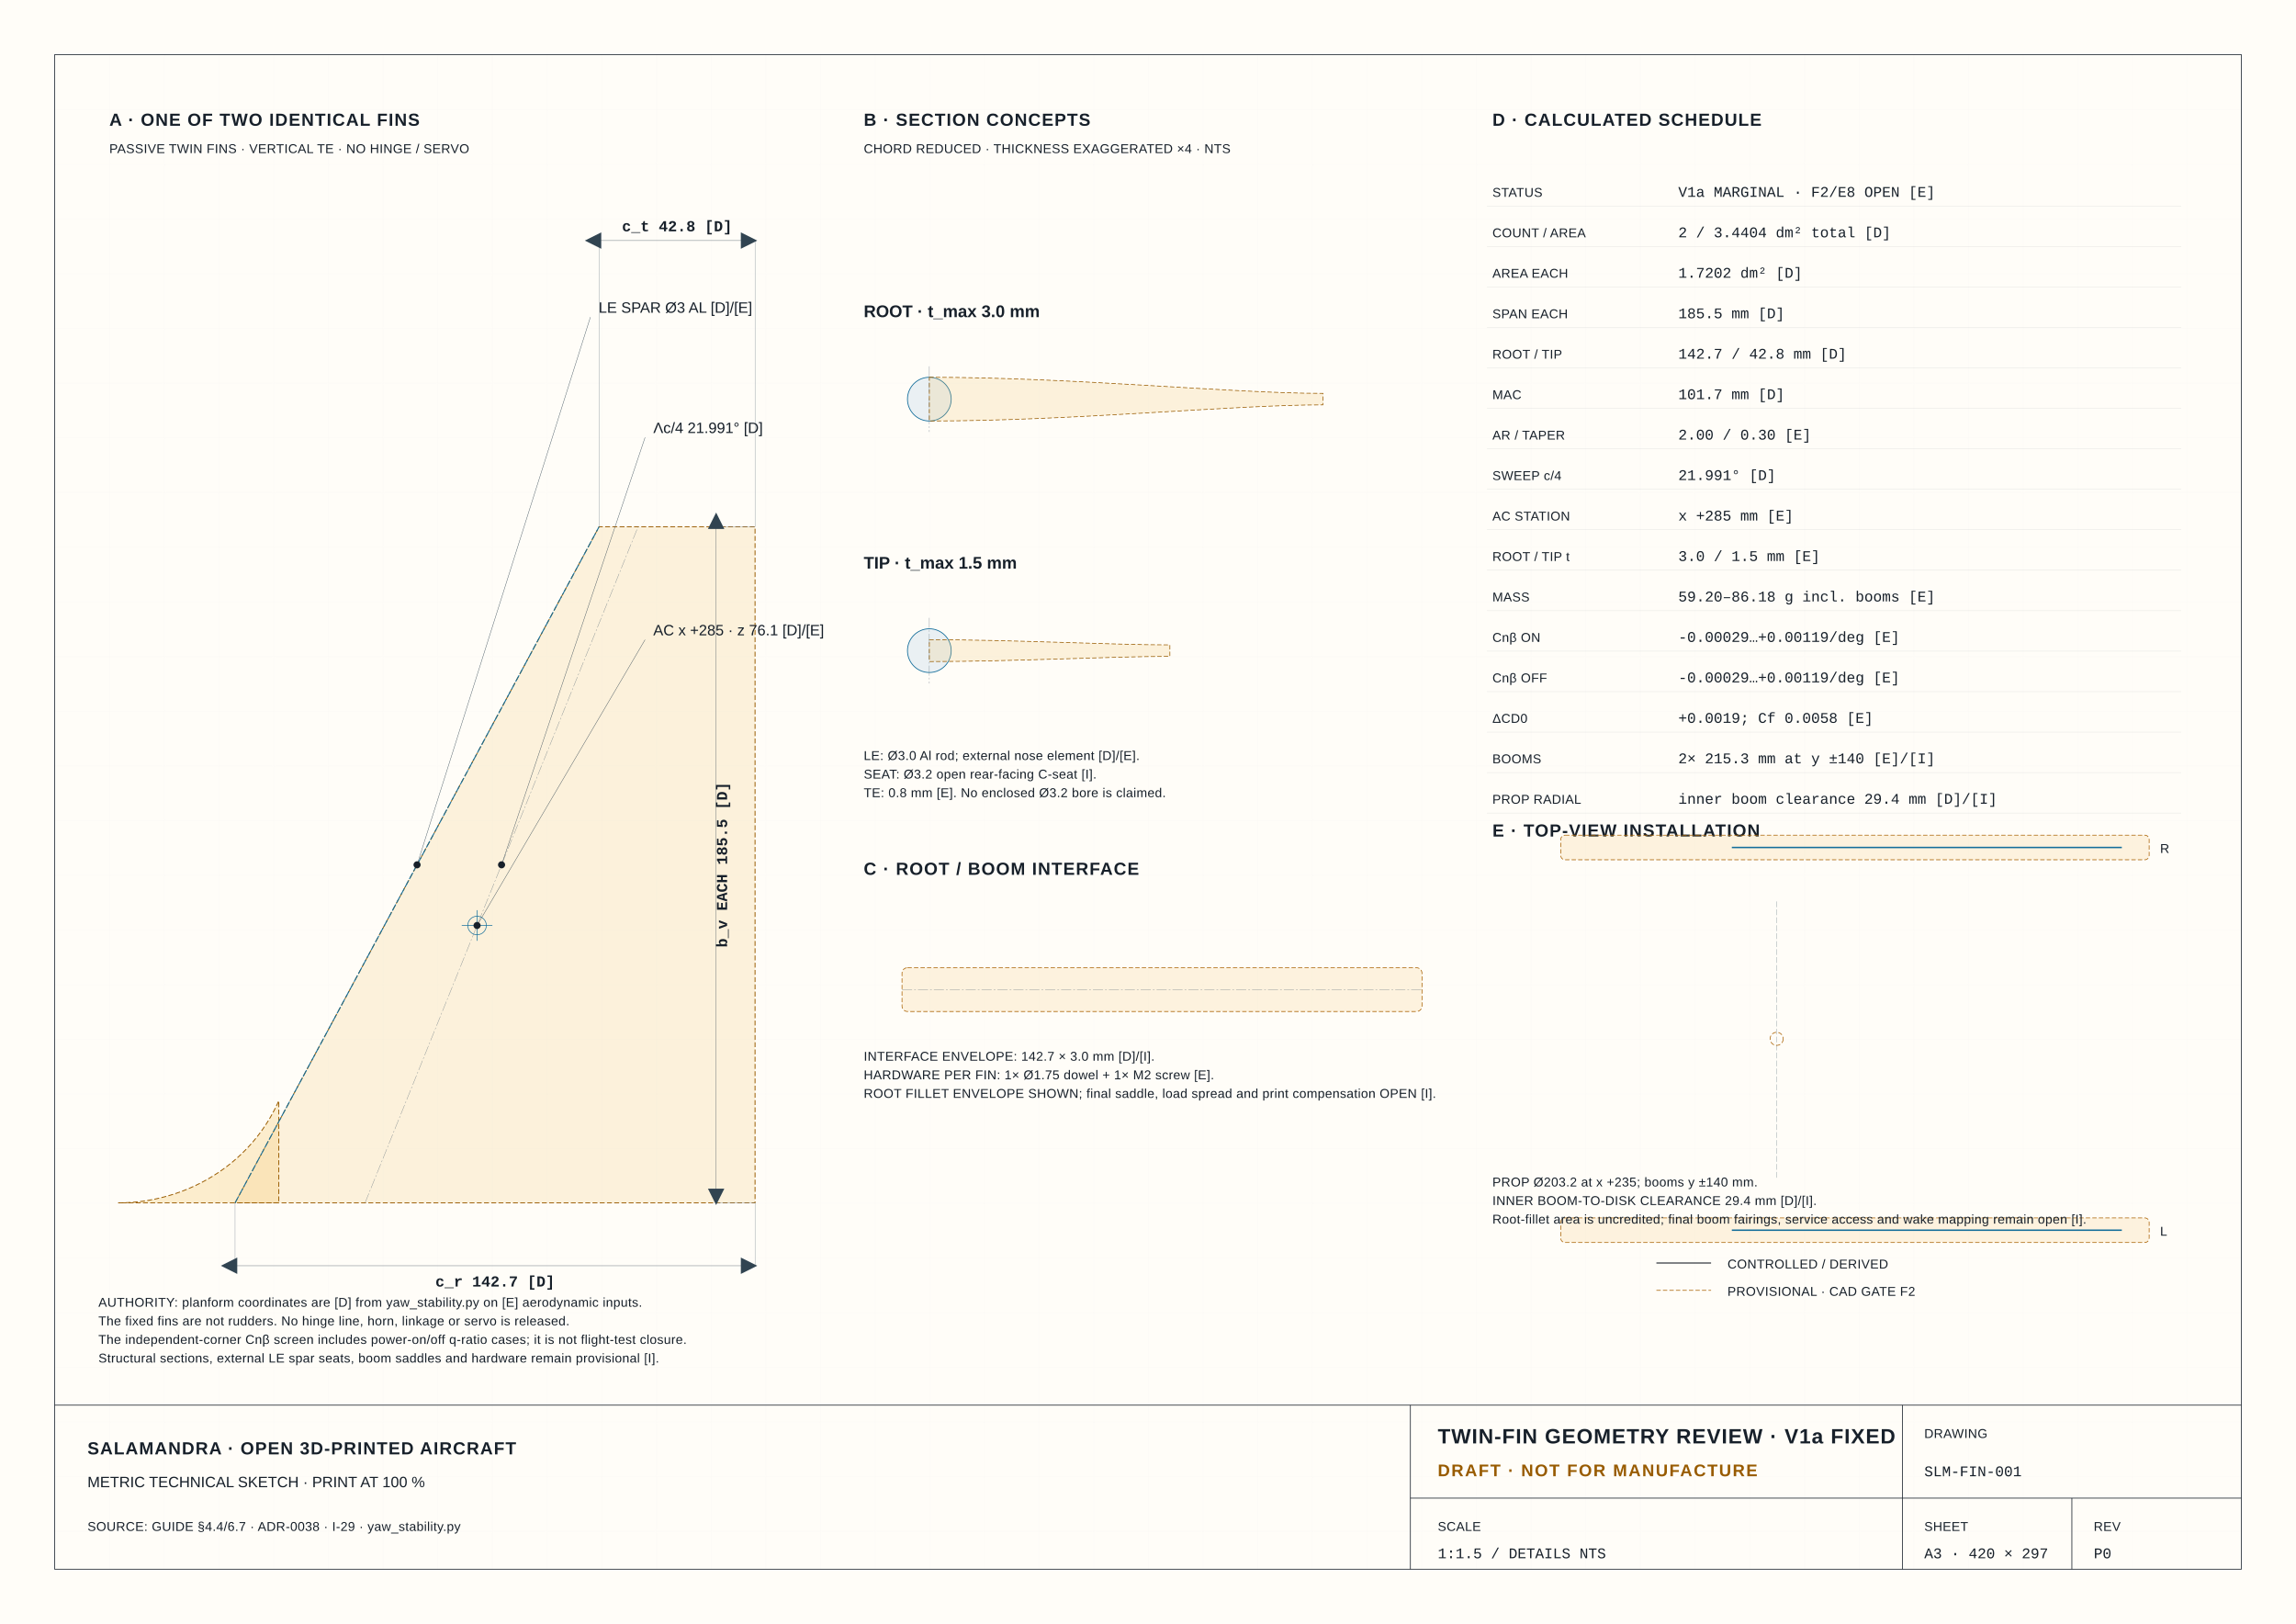
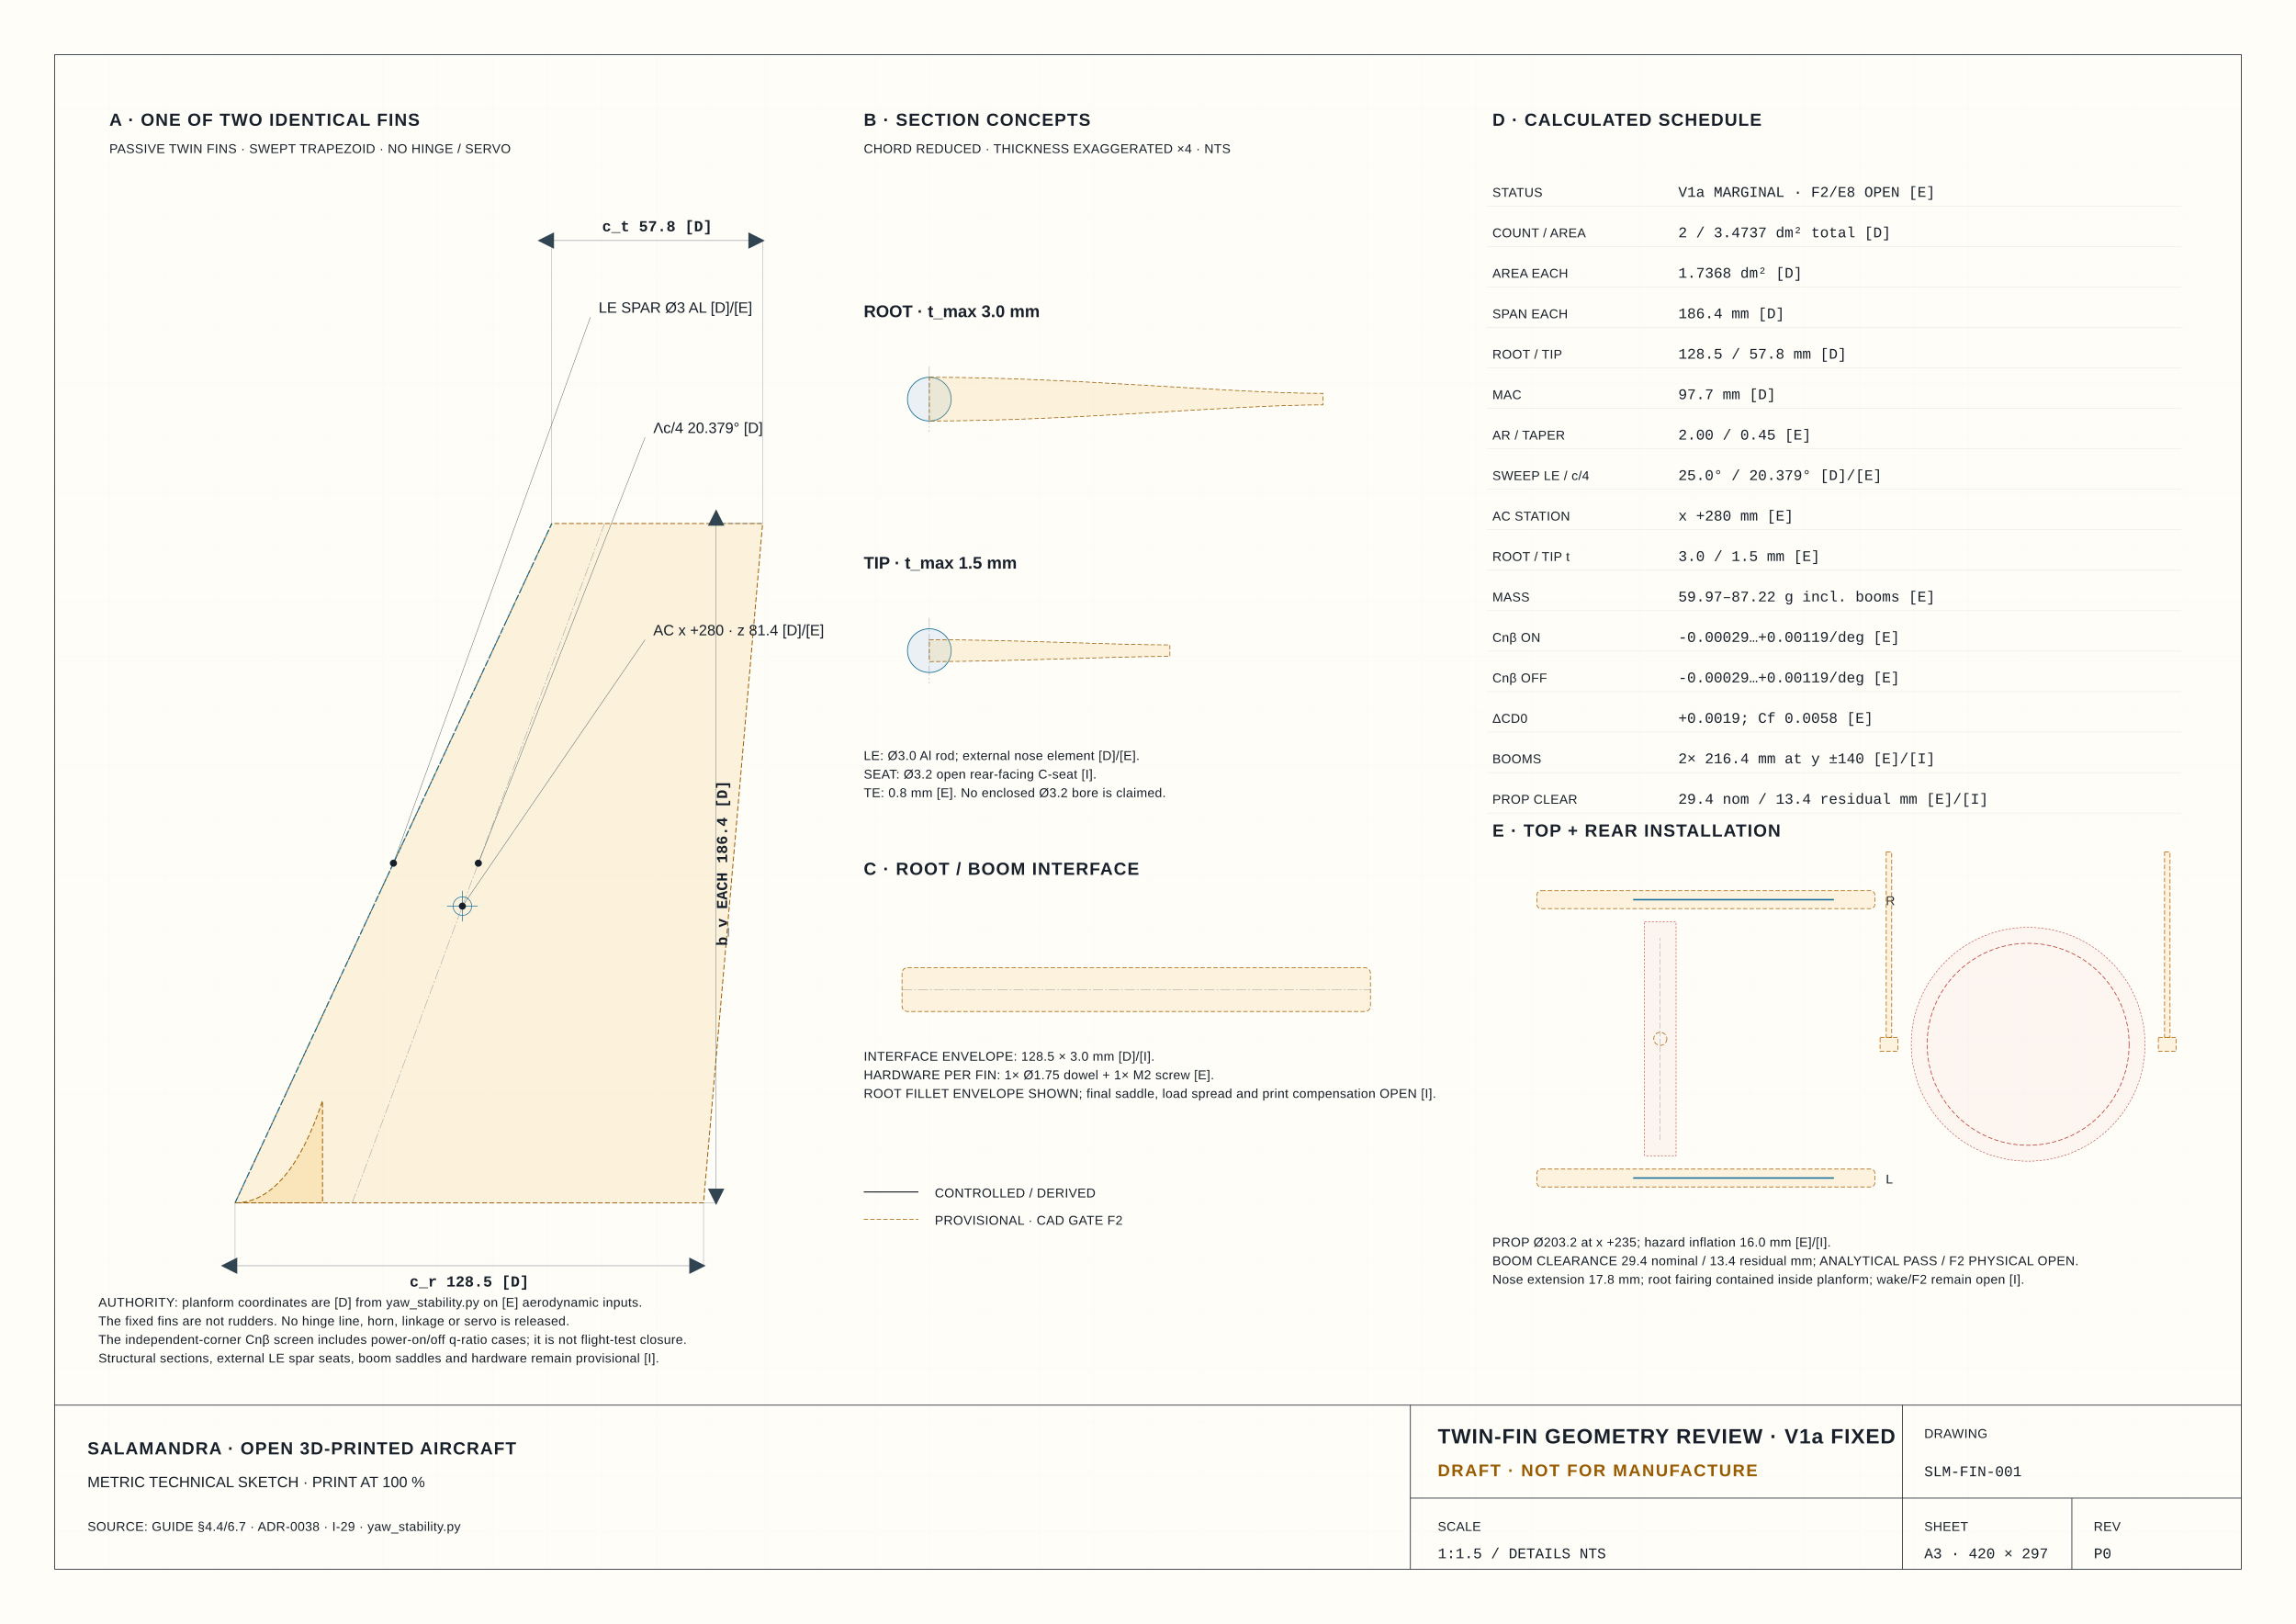
<svg xmlns="http://www.w3.org/2000/svg" width="420mm" height="297mm" viewBox="0 0 420 297" role="img" aria-labelledby="svg-title svg-desc">
  <defs>
    <pattern id="grid" width="10" height="10" patternUnits="userSpaceOnUse">
      <path d="M10 0H0V10" fill="none" stroke="#2e4757" stroke-opacity=".07" stroke-width=".16" />
    </pattern>
    <marker id="arrow-end" markerWidth="3" markerHeight="3" refX="2.6" refY="1.5" orient="auto" markerUnits="userSpaceOnUse">
      <path d="M0 0L3 1.5L0 3Z" fill="#314451" />
    </marker>
    <marker id="arrow-start" markerWidth="3" markerHeight="3" refX=".4" refY="1.5" orient="auto-start-reverse" markerUnits="userSpaceOnUse">
      <path d="M0 0L3 1.5L0 3Z" fill="#314451" />
    </marker>
    <style>
          :root { color-scheme: light; }
          * { vector-effect: non-scaling-stroke; }
          .sheet { fill: #fffdf8; }
          .grid { fill: url(#grid); }
          .frame, .title-line { fill: none; stroke: #17202a; stroke-width: .5; }
          .outline { fill: none; stroke: #111820; stroke-width: .7; stroke-linejoin: round; }
          .medium { fill: none; stroke: #263746; stroke-width: .42; }
          .thin { fill: none; stroke: #455563; stroke-width: .25; }
          .hidden { fill: none; stroke: #667784; stroke-width: .25; stroke-dasharray: 2.4 1.4; }
          .centre { fill: none; stroke: #5a6c79; stroke-width: .2; stroke-dasharray: 7 1.4 1.2 1.4; }
          .station { fill: none; stroke: #6c7c87; stroke-width: .22; stroke-dasharray: 4 1.5; }
          .controlled-fill { fill: #eaf0f3; stroke: none; }
          .core-fill { fill: #d9e2e7; stroke: none; }
          .segment-fill-a { fill: #eef3f5; stroke: none; }
          .segment-fill-b { fill: #f7f9fa; stroke: none; }
          .elevon-fill { fill: #dcecf4; stroke: #24698f; stroke-width: .35; }
          .derived { fill: none; stroke: #146e9b; stroke-width: .45; }
          .derived-fill { fill: #146e9b; stroke: none; }
          .provisional-line { fill: none; stroke: #a86000; stroke-width: .48; stroke-dasharray: 3 1.5; }
          .provisional-fill { fill: #f4c46a; fill-opacity: .18; stroke: #a86000; stroke-width: .48; stroke-dasharray: 3 1.5; }
          .provisional-dot { fill: #b76e00; stroke: none; }
          .datum-dot { fill: #17202a; stroke: none; }
          .dimension, .extension, .leader { fill: none; stroke: #314451; stroke-width: .22; }
          .extension { stroke: #71808a; }
          .leader { stroke-width: .25; }
          text { font-family: Arial, Helvetica, sans-serif; fill: #17202a; }
          .sheet-title { font-size: 5.2px; font-weight: 700; letter-spacing: .35px; }
          .block-title { font-size: 3.8px; font-weight: 700; letter-spacing: .16px; }
          .sheet-subtitle { font-size: 3.2px; font-weight: 600; letter-spacing: .18px; }
          .label { font-size: 3.1px; font-weight: 600; }
          .note { font-size: 2.75px; }
          .micro { font-size: 2.35px; letter-spacing: .05px; }
          .dimension-text { font: 600 2.8px 'Courier New', Consolas, monospace; }
          .mono { font: 2.7px 'Courier New', Consolas, monospace; }
          .provisional-text { font-size: 2.65px; font-weight: 600; fill: #985b00; }
          .status { font-size: 3.1px; font-weight: 700; fill: #985b00; letter-spacing: .25px; }
          .watermark { font-size: 8px; font-weight: 700; fill: #b76e00; fill-opacity: .08; letter-spacing: .8px; }
        </style>
  </defs>
  <rect width="420" height="297" class="sheet" />
  <rect x="10" y="10" width="400" height="277" class="grid" />
  <rect x="10" y="10" width="400" height="277" class="frame" />
  <line x1="10" y1="257" x2="410" y2="257" class="title-line" />
  <line x1="258" y1="257" x2="258" y2="287" class="title-line" />
  <line x1="348" y1="257" x2="348" y2="287" class="title-line" />
  <line x1="258" y1="274" x2="410" y2="274" class="title-line" />
  <line x1="379" y1="274" x2="379" y2="287" class="title-line" />
  <text x="16" y="266" class="sheet-subtitle" text-anchor="start">SALAMANDRA · OPEN 3D-PRINTED AIRCRAFT</text>
  <text x="16" y="272" class="note" text-anchor="start">METRIC TECHNICAL SKETCH · PRINT AT 100 %</text>
  <text x="16" y="280" class="micro" text-anchor="start">SOURCE: GUIDE §4.4/6.7 · ADR-0038 · I-29 · yaw_stability.py</text>
  <text x="263" y="264" class="block-title" text-anchor="start" style="font-size:3.8px">TWIN-FIN GEOMETRY REVIEW · V1a FIXED</text>
  <text x="263" y="270" class="status" text-anchor="start">DRAFT · NOT FOR MANUFACTURE</text>
  <text x="352" y="263" class="micro" text-anchor="start">DRAWING</text>
  <text x="352" y="270" class="mono" text-anchor="start">SLM-FIN-001</text>
  <text x="263" y="280" class="micro" text-anchor="start">SCALE</text>
  <text x="263" y="285" class="mono" text-anchor="start">1:1.5 / DETAILS NTS</text>
  <text x="352" y="280" class="micro" text-anchor="start">SHEET</text>
  <text x="352" y="285" class="mono" text-anchor="start">A3 · 420 × 297</text>
  <text x="383" y="280" class="micro" text-anchor="start">REV</text>
  <text x="383" y="285" class="mono" text-anchor="start">P0</text>
-   <line x1="303" y1="231" x2="313" y2="231" class="outline" />
-   <text x="316" y="232" class="micro" text-anchor="start">CONTROLLED / DERIVED</text>
-   <line x1="303" y1="236" x2="313" y2="236" class="provisional-line" />
-   <text x="316" y="237" class="micro" text-anchor="start">PROVISIONAL · CAD GATE F2</text>
+   <line x1="158" y1="218" x2="168" y2="218" class="outline" />
+   <text x="171" y="219" class="micro" text-anchor="start">CONTROLLED / DERIVED</text>
+   <line x1="158" y1="223" x2="168" y2="223" class="provisional-line" />
+   <text x="171" y="224" class="micro" text-anchor="start">PROVISIONAL · CAD GATE F2</text>
  <text x="20" y="23" class="sheet-subtitle" text-anchor="start">A · ONE OF TWO IDENTICAL FINS</text>
-   <text x="20" y="28" class="micro" text-anchor="start">PASSIVE TWIN FINS · VERTICAL TE · NO HINGE / SERVO</text>
-   <polygon points="43,220 109.584,96.344 138.12,96.344 138.12,220" class="provisional-fill" id="fin-v1a-planform" style="fill:#f4c46a;fill-opacity:.20;stroke:#985b00;stroke-width:.62;stroke-dasharray:3.4 1.6;stroke-linejoin:round" />
-   <path d="M 21.667 220 C 33.667 220 45.667 213.333 51 201.333 L 51 220 Z" class="provisional-fill" id="fin-root-fillet-envelope" style="fill:#f4c46a;fill-opacity:.30;stroke:#985b00;stroke-width:.62;stroke-dasharray:3.4 1.6;stroke-linejoin:round" />
-   <line x1="66.78" y1="220" x2="116.718" y2="96.344" class="centre" id="fin-quarter-chord-line" />
-   <line x1="43" y1="220" x2="109.584" y2="96.344" class="derived" id="fin-leading-edge-spar" style="stroke:#146e9b;stroke-width:.70;stroke-dasharray:5 1.2" />
-   <circle cx="87.267" cy="169.269" r="1.7" class="derived" id="fin-aerodynamic-centre" />
-   <line x1="84.467" y1="169.269" x2="90.067" y2="169.269" class="derived" />
-   <line x1="87.267" y1="166.469" x2="87.267" y2="172.069" class="derived" />
-   <line x1="138.12" y1="96.344" x2="131" y2="96.344" class="extension" />
-   <line x1="138.12" y1="220" x2="131" y2="220" class="extension" />
-   <line x1="131" y1="96.344" x2="131" y2="220" class="dimension" marker-start="url(#arrow-start)" marker-end="url(#arrow-end)" />
-   <text x="133" y="158.172" class="dimension-text" text-anchor="middle" transform="rotate(-90 133 158.172)">b_v EACH 185.5 [D]</text>
+   <text x="20" y="28" class="micro" text-anchor="start">PASSIVE TWIN FINS · SWEPT TRAPEZOID · NO HINGE / SERVO</text>
+   <polygon points="43,220 100.94,95.748 139.501,95.748 128.691,220" class="provisional-fill" id="fin-v1a-planform" style="fill:#f4c46a;fill-opacity:.20;stroke:#985b00;stroke-width:.62;stroke-dasharray:3.4 1.6;stroke-linejoin:round" />
+   <path d="M 43 220 C 49.667 220 55 213.333 59 201.333 L 59 220 Z" class="provisional-fill" id="fin-root-fillet-envelope" style="fill:#f4c46a;fill-opacity:.30;stroke:#985b00;stroke-width:.62;stroke-dasharray:3.4 1.6;stroke-linejoin:round" />
+   <line x1="64.423" y1="220" x2="110.58" y2="95.748" class="centre" id="fin-quarter-chord-line" />
+   <line x1="43" y1="220" x2="100.94" y2="95.748" class="derived" id="fin-leading-edge-spar" style="stroke:#146e9b;stroke-width:.70;stroke-dasharray:5 1.2" />
+   <circle cx="84.583" cy="165.729" r="1.7" class="derived" id="fin-aerodynamic-centre" />
+   <line x1="81.783" y1="165.729" x2="87.383" y2="165.729" class="derived" />
+   <line x1="84.583" y1="162.929" x2="84.583" y2="168.529" class="derived" />
+   <line x1="139.501" y1="95.748" x2="131" y2="95.748" class="extension" />
+   <line x1="128.691" y1="220" x2="131" y2="220" class="extension" />
+   <line x1="131" y1="95.748" x2="131" y2="220" class="dimension" marker-start="url(#arrow-start)" marker-end="url(#arrow-end)" />
+   <text x="133" y="157.874" class="dimension-text" text-anchor="middle" transform="rotate(-90 133 157.874)">b_v EACH 186.4 [D]</text>
  <line x1="43" y1="220" x2="43" y2="231.5" class="extension" />
-   <line x1="138.12" y1="220" x2="138.12" y2="231.5" class="extension" />
-   <line x1="43" y1="231.5" x2="138.12" y2="231.5" class="dimension" marker-start="url(#arrow-start)" marker-end="url(#arrow-end)" />
-   <text x="90.56" y="235.3" class="dimension-text" text-anchor="middle">c_r 142.7 [D]</text>
-   <line x1="109.584" y1="96.344" x2="109.584" y2="44" class="extension" />
-   <line x1="138.12" y1="96.344" x2="138.12" y2="44" class="extension" />
-   <line x1="109.584" y1="44" x2="138.12" y2="44" class="dimension" marker-start="url(#arrow-start)" marker-end="url(#arrow-end)" />
-   <text x="123.852" y="42.3" class="dimension-text" text-anchor="middle">c_t 42.8 [D]</text>
-   <line x1="87.267" y1="169.269" x2="118" y2="117" class="leader" />
-   <circle cx="87.267" cy="169.269" r="0.65" class="datum-dot" />
-   <text x="119.5" y="116.2" class="note" text-anchor="start">AC x +285 · z 76.1 [D]/[E]</text>
-   <line x1="91.749" y1="158.172" x2="118" y2="80" class="leader" />
-   <circle cx="91.749" cy="158.172" r="0.65" class="datum-dot" />
-   <text x="119.5" y="79.2" class="note" text-anchor="start">Λc/4 21.991° [D]</text>
-   <line x1="76.292" y1="158.172" x2="108" y2="58" class="leader" />
-   <circle cx="76.292" cy="158.172" r="0.65" class="datum-dot" />
+   <line x1="128.691" y1="220" x2="128.691" y2="231.5" class="extension" />
+   <line x1="43" y1="231.5" x2="128.691" y2="231.5" class="dimension" marker-start="url(#arrow-start)" marker-end="url(#arrow-end)" />
+   <text x="85.846" y="235.3" class="dimension-text" text-anchor="middle">c_r 128.5 [D]</text>
+   <line x1="100.94" y1="95.748" x2="100.94" y2="44" class="extension" />
+   <line x1="139.501" y1="95.748" x2="139.501" y2="44" class="extension" />
+   <line x1="100.94" y1="44" x2="139.501" y2="44" class="dimension" marker-start="url(#arrow-start)" marker-end="url(#arrow-end)" />
+   <text x="120.22" y="42.3" class="dimension-text" text-anchor="middle">c_t 57.8 [D]</text>
+   <line x1="84.583" y1="165.729" x2="118" y2="117" class="leader" />
+   <circle cx="84.583" cy="165.729" r="0.65" class="datum-dot" />
+   <text x="119.5" y="116.2" class="note" text-anchor="start">AC x +280 · z 81.4 [D]/[E]</text>
+   <line x1="87.501" y1="157.874" x2="118" y2="80" class="leader" />
+   <circle cx="87.501" cy="157.874" r="0.65" class="datum-dot" />
+   <text x="119.5" y="79.2" class="note" text-anchor="start">Λc/4 20.379° [D]</text>
+   <line x1="71.97" y1="157.874" x2="108" y2="58" class="leader" />
+   <circle cx="71.97" cy="157.874" r="0.65" class="datum-dot" />
  <text x="109.5" y="57.2" class="note" text-anchor="start">LE SPAR Ø3 AL [D]/[E]</text>
  <text x="158" y="23" class="sheet-subtitle" text-anchor="start">B · SECTION CONCEPTS</text>
  <text x="158" y="28" class="micro" text-anchor="start">CHORD REDUCED · THICKNESS EXAGGERATED ×4 · NTS</text>
  <circle cx="170" cy="73" r="4" class="derived" style="fill:#eaf0f3;stroke:#146e9b;stroke-width:.55" />
  <path d="M 170 69 C 196.4 69 225.28 71.95 242 71.95 L 242 74.05 C 225.28 74.05 196.4 77 170 77 Z" class="provisional-fill" style="fill:#f4c46a;fill-opacity:.20;stroke:#985b00;stroke-width:.48;stroke-dasharray:3 1.5" />
  <line x1="170" y1="67" x2="170" y2="79" class="centre" />
  <text x="158" y="58" class="label" text-anchor="start">ROOT · t_max 3.0 mm</text>
  <circle cx="170" cy="119" r="4" class="derived" style="fill:#eaf0f3;stroke:#146e9b;stroke-width:.55" />
  <path d="M 170 117 C 185.2 117 203.44 117.95 214 117.95 L 214 120.05 C 203.44 120.05 185.2 121 170 121 Z" class="provisional-fill" style="fill:#f4c46a;fill-opacity:.20;stroke:#985b00;stroke-width:.48;stroke-dasharray:3 1.5" />
  <line x1="170" y1="113" x2="170" y2="125" class="centre" />
  <text x="158" y="104" class="label" text-anchor="start">TIP · t_max 1.5 mm</text>
  <text x="158" y="139" class="micro" text-anchor="start">
    <tspan x="158" dy="0">LE: Ø3.0 Al rod; external nose element [D]/[E].</tspan>
    <tspan x="158" dy="3.4">SEAT: Ø3.2 open rear-facing C-seat [I].</tspan>
    <tspan x="158" dy="3.4">TE: 0.8 mm [E]. No enclosed Ø3.2 bore is claimed.</tspan>
  </text>
  <text x="158" y="160" class="sheet-subtitle" text-anchor="start">C · ROOT / BOOM INTERFACE</text>
-   <rect x="165" y="177" width="95.12" height="8" rx="1" class="provisional-fill" id="fin-root-interface-envelope" />
-   <line x1="165" y1="181" x2="260.12" y2="181" class="centre" />
+   <rect x="165" y="177" width="85.691" height="8" rx="1" class="provisional-fill" id="fin-root-interface-envelope" />
+   <line x1="165" y1="181" x2="250.691" y2="181" class="centre" />
  <text x="158" y="194" class="micro" text-anchor="start">
-     <tspan x="158" dy="0">INTERFACE ENVELOPE: 142.7 × 3.0 mm [D]/[I].</tspan>
+     <tspan x="158" dy="0">INTERFACE ENVELOPE: 128.5 × 3.0 mm [D]/[I].</tspan>
    <tspan x="158" dy="3.4">HARDWARE PER FIN: 1× Ø1.75 dowel + 1× M2 screw [E].</tspan>
    <tspan x="158" dy="3.4">ROOT FILLET ENVELOPE SHOWN; final saddle, load spread and print compensation OPEN [I].</tspan>
  </text>
  <text x="273" y="23" class="sheet-subtitle" text-anchor="start">D · CALCULATED SCHEDULE</text>
  <text x="273" y="36" class="micro" text-anchor="start" id="fin-schedule-name-0">STATUS</text>
  <text x="307" y="36" class="mono" text-anchor="start" id="fin-schedule-value-0">V1a MARGINAL · F2/E8 OPEN [E]</text>
  <line x1="272" y1="37.7" x2="399" y2="37.7" class="thin" style="stroke-opacity:.18" />
  <text x="273" y="43.4" class="micro" text-anchor="start" id="fin-schedule-name-1">COUNT / AREA</text>
-   <text x="307" y="43.4" class="mono" text-anchor="start" id="fin-schedule-value-1">2 / 3.4404 dm² total [D]</text>
+   <text x="307" y="43.4" class="mono" text-anchor="start" id="fin-schedule-value-1">2 / 3.4737 dm² total [D]</text>
  <line x1="272" y1="45.1" x2="399" y2="45.1" class="thin" style="stroke-opacity:.18" />
  <text x="273" y="50.8" class="micro" text-anchor="start" id="fin-schedule-name-2">AREA EACH</text>
-   <text x="307" y="50.8" class="mono" text-anchor="start" id="fin-schedule-value-2">1.7202 dm² [D]</text>
+   <text x="307" y="50.8" class="mono" text-anchor="start" id="fin-schedule-value-2">1.7368 dm² [D]</text>
  <line x1="272" y1="52.5" x2="399" y2="52.5" class="thin" style="stroke-opacity:.18" />
  <text x="273" y="58.2" class="micro" text-anchor="start" id="fin-schedule-name-3">SPAN EACH</text>
-   <text x="307" y="58.2" class="mono" text-anchor="start" id="fin-schedule-value-3">185.5 mm [D]</text>
+   <text x="307" y="58.2" class="mono" text-anchor="start" id="fin-schedule-value-3">186.4 mm [D]</text>
  <line x1="272" y1="59.9" x2="399" y2="59.9" class="thin" style="stroke-opacity:.18" />
  <text x="273" y="65.6" class="micro" text-anchor="start" id="fin-schedule-name-4">ROOT / TIP</text>
-   <text x="307" y="65.6" class="mono" text-anchor="start" id="fin-schedule-value-4">142.7 / 42.8 mm [D]</text>
+   <text x="307" y="65.6" class="mono" text-anchor="start" id="fin-schedule-value-4">128.5 / 57.8 mm [D]</text>
  <line x1="272" y1="67.3" x2="399" y2="67.3" class="thin" style="stroke-opacity:.18" />
  <text x="273" y="73" class="micro" text-anchor="start" id="fin-schedule-name-5">MAC</text>
-   <text x="307" y="73" class="mono" text-anchor="start" id="fin-schedule-value-5">101.7 mm [D]</text>
+   <text x="307" y="73" class="mono" text-anchor="start" id="fin-schedule-value-5">97.7 mm [D]</text>
  <line x1="272" y1="74.7" x2="399" y2="74.7" class="thin" style="stroke-opacity:.18" />
  <text x="273" y="80.4" class="micro" text-anchor="start" id="fin-schedule-name-6">AR / TAPER</text>
-   <text x="307" y="80.4" class="mono" text-anchor="start" id="fin-schedule-value-6">2.00 / 0.30 [E]</text>
+   <text x="307" y="80.4" class="mono" text-anchor="start" id="fin-schedule-value-6">2.00 / 0.45 [E]</text>
  <line x1="272" y1="82.1" x2="399" y2="82.1" class="thin" style="stroke-opacity:.18" />
-   <text x="273" y="87.8" class="micro" text-anchor="start" id="fin-schedule-name-7">SWEEP c/4</text>
-   <text x="307" y="87.8" class="mono" text-anchor="start" id="fin-schedule-value-7">21.991° [D]</text>
+   <text x="273" y="87.8" class="micro" text-anchor="start" id="fin-schedule-name-7">SWEEP LE / c/4</text>
+   <text x="307" y="87.8" class="mono" text-anchor="start" id="fin-schedule-value-7">25.0° / 20.379° [D]/[E]</text>
  <line x1="272" y1="89.5" x2="399" y2="89.5" class="thin" style="stroke-opacity:.18" />
  <text x="273" y="95.2" class="micro" text-anchor="start" id="fin-schedule-name-8">AC STATION</text>
-   <text x="307" y="95.2" class="mono" text-anchor="start" id="fin-schedule-value-8">x +285 mm [E]</text>
+   <text x="307" y="95.2" class="mono" text-anchor="start" id="fin-schedule-value-8">x +280 mm [E]</text>
  <line x1="272" y1="96.9" x2="399" y2="96.9" class="thin" style="stroke-opacity:.18" />
  <text x="273" y="102.6" class="micro" text-anchor="start" id="fin-schedule-name-9">ROOT / TIP t</text>
  <text x="307" y="102.6" class="mono" text-anchor="start" id="fin-schedule-value-9">3.0 / 1.5 mm [E]</text>
  <line x1="272" y1="104.3" x2="399" y2="104.3" class="thin" style="stroke-opacity:.18" />
  <text x="273" y="110" class="micro" text-anchor="start" id="fin-schedule-name-10">MASS</text>
-   <text x="307" y="110" class="mono" text-anchor="start" id="fin-schedule-value-10">59.20–86.18 g incl. booms [E]</text>
+   <text x="307" y="110" class="mono" text-anchor="start" id="fin-schedule-value-10">59.97–87.22 g incl. booms [E]</text>
  <line x1="272" y1="111.7" x2="399" y2="111.7" class="thin" style="stroke-opacity:.18" />
  <text x="273" y="117.4" class="micro" text-anchor="start" id="fin-schedule-name-11">Cnβ ON</text>
  <text x="307" y="117.4" class="mono" text-anchor="start" id="fin-schedule-value-11">-0.00029…+0.00119/deg [E]</text>
  <line x1="272" y1="119.1" x2="399" y2="119.1" class="thin" style="stroke-opacity:.18" />
  <text x="273" y="124.8" class="micro" text-anchor="start" id="fin-schedule-name-12">Cnβ OFF</text>
  <text x="307" y="124.8" class="mono" text-anchor="start" id="fin-schedule-value-12">-0.00029…+0.00119/deg [E]</text>
  <line x1="272" y1="126.5" x2="399" y2="126.5" class="thin" style="stroke-opacity:.18" />
  <text x="273" y="132.2" class="micro" text-anchor="start" id="fin-schedule-name-13">ΔCD0</text>
  <text x="307" y="132.2" class="mono" text-anchor="start" id="fin-schedule-value-13">+0.0019; Cf 0.0058 [E]</text>
  <line x1="272" y1="133.9" x2="399" y2="133.9" class="thin" style="stroke-opacity:.18" />
  <text x="273" y="139.6" class="micro" text-anchor="start" id="fin-schedule-name-14">BOOMS</text>
-   <text x="307" y="139.6" class="mono" text-anchor="start" id="fin-schedule-value-14">2× 215.3 mm at y ±140 [E]/[I]</text>
+   <text x="307" y="139.6" class="mono" text-anchor="start" id="fin-schedule-value-14">2× 216.4 mm at y ±140 [E]/[I]</text>
  <line x1="272" y1="141.3" x2="399" y2="141.3" class="thin" style="stroke-opacity:.18" />
-   <text x="273" y="147" class="micro" text-anchor="start" id="fin-schedule-name-15">PROP RADIAL</text>
-   <text x="307" y="147" class="mono" text-anchor="start" id="fin-schedule-value-15">inner boom clearance 29.4 mm [D]/[I]</text>
+   <text x="273" y="147" class="micro" text-anchor="start" id="fin-schedule-name-15">PROP CLEAR</text>
+   <text x="307" y="147" class="mono" text-anchor="start" id="fin-schedule-value-15">29.4 nom / 13.4 residual mm [E]/[I]</text>
  <line x1="272" y1="148.7" x2="399" y2="148.7" class="thin" style="stroke-opacity:.18" />
-   <text x="273" y="153" class="sheet-subtitle" text-anchor="start">E · TOP-VIEW INSTALLATION</text>
-   <line x1="325" y1="215.4" x2="325" y2="164.6" class="station" id="fin-install-prop-disk" />
-   <circle cx="325" cy="190" r="1.2" class="provisional-line" />
-   <rect x="285.5" y="222.75" width="107.64" height="4.5" rx="0.8" class="provisional-fill" id="fin-install-boom-l" />
-   <line x1="316.799" y1="225" x2="388.14" y2="225" class="derived" id="fin-install-root-l" style="stroke:#146e9b;stroke-width:1.0" />
-   <text x="395.14" y="226" class="micro" text-anchor="start">L</text>
-   <rect x="285.5" y="152.75" width="107.64" height="4.5" rx="0.8" class="provisional-fill" id="fin-install-boom-r" />
-   <line x1="316.799" y1="155" x2="388.14" y2="155" class="derived" id="fin-install-root-r" style="stroke:#146e9b;stroke-width:1.0" />
-   <text x="395.14" y="156" class="micro" text-anchor="start">R</text>
-   <text x="273" y="217" class="micro" text-anchor="start">
-     <tspan x="273" dy="0">PROP Ø203.2 at x +235; booms y ±140 mm.</tspan>
-     <tspan x="273" dy="3.4">INNER BOOM-TO-DISK CLEARANCE 29.4 mm [D]/[I].</tspan>
-     <tspan x="273" dy="3.4">Root-fillet area is uncredited; final boom fairings, service access and wake mapping remain open [I].</tspan>
+   <text x="273" y="153" class="sheet-subtitle" text-anchor="start">E · TOP + REAR INSTALLATION</text>
+   <rect x="300.829" y="168.618" width="5.771" height="42.764" class="provisional-line" id="fin-install-prop-hazard-top" style="fill:#c43d32;fill-opacity:.05;stroke:#b83b32;stroke-width:.35;stroke-dasharray:1.5 1" />
+   <line x1="303.714" y1="208.473" x2="303.714" y2="171.527" class="station" id="fin-install-prop-disk" />
+   <circle cx="303.714" cy="190" r="1.2" class="provisional-line" />
+   <rect x="281.143" y="213.818" width="61.822" height="3.273" rx="0.8" class="provisional-fill" id="fin-install-boom-l" />
+   <line x1="298.75" y1="215.455" x2="335.475" y2="215.455" class="derived" id="fin-install-root-l" style="stroke:#146e9b;stroke-width:1.0" />
+   <text x="344.965" y="216.455" class="micro" text-anchor="start">L</text>
+   <rect x="281.143" y="162.909" width="61.822" height="3.273" rx="0.8" class="provisional-fill" id="fin-install-boom-r" />
+   <line x1="298.75" y1="164.545" x2="335.475" y2="164.545" class="derived" id="fin-install-root-r" style="stroke:#146e9b;stroke-width:1.0" />
+   <text x="344.965" y="165.545" class="micro" text-anchor="start">R</text>
+   <circle cx="371" cy="191" r="21.382" class="provisional-line" id="fin-install-prop-hazard-rear" style="fill:#c43d32;fill-opacity:.04;stroke:#b83b32;stroke-width:.35;stroke-dasharray:1.5 1" />
+   <circle cx="371" cy="191" r="18.473" class="provisional-line" id="fin-install-prop-disk-rear" style="fill:none;stroke:#b83b32;stroke-width:.5" />
+   <rect x="343.909" y="189.727" width="3.273" height="2.545" class="provisional-fill" id="fin-install-boom-rear-left" />
+   <rect x="345.045" y="155.84" width="1" height="33.887" class="provisional-fill" id="fin-install-fin-rear-left" />
+   <rect x="394.818" y="189.727" width="3.273" height="2.545" class="provisional-fill" id="fin-install-boom-rear-right" />
+   <rect x="395.955" y="155.84" width="1" height="33.887" class="provisional-fill" id="fin-install-fin-rear-right" />
+   <text x="273" y="228" class="micro" text-anchor="start">
+     <tspan x="273" dy="0">PROP Ø203.2 at x +235; hazard inflation 16.0 mm [E]/[I].</tspan>
+     <tspan x="273" dy="3.4">BOOM CLEARANCE 29.4 nominal / 13.4 residual mm; ANALYTICAL PASS / F2 PHYSICAL OPEN.</tspan>
+     <tspan x="273" dy="3.4">Nose extension 17.8 mm; root fairing contained inside planform; wake/F2 remain open [I].</tspan>
  </text>
  <text x="18" y="239" class="micro" text-anchor="start">
    <tspan x="18" dy="0">AUTHORITY: planform coordinates are [D] from yaw_stability.py on [E] aerodynamic inputs.</tspan>
    <tspan x="18" dy="3.4">The fixed fins are not rudders. No hinge line, horn, linkage or servo is released.</tspan>
    <tspan x="18" dy="3.4">The independent-corner Cnβ screen includes power-on/off q-ratio cases; it is not flight-test closure.</tspan>
    <tspan x="18" dy="3.4">Structural sections, external LE spar seats, boom saddles and hardware remain provisional [I].</tspan>
  </text>
</svg>
